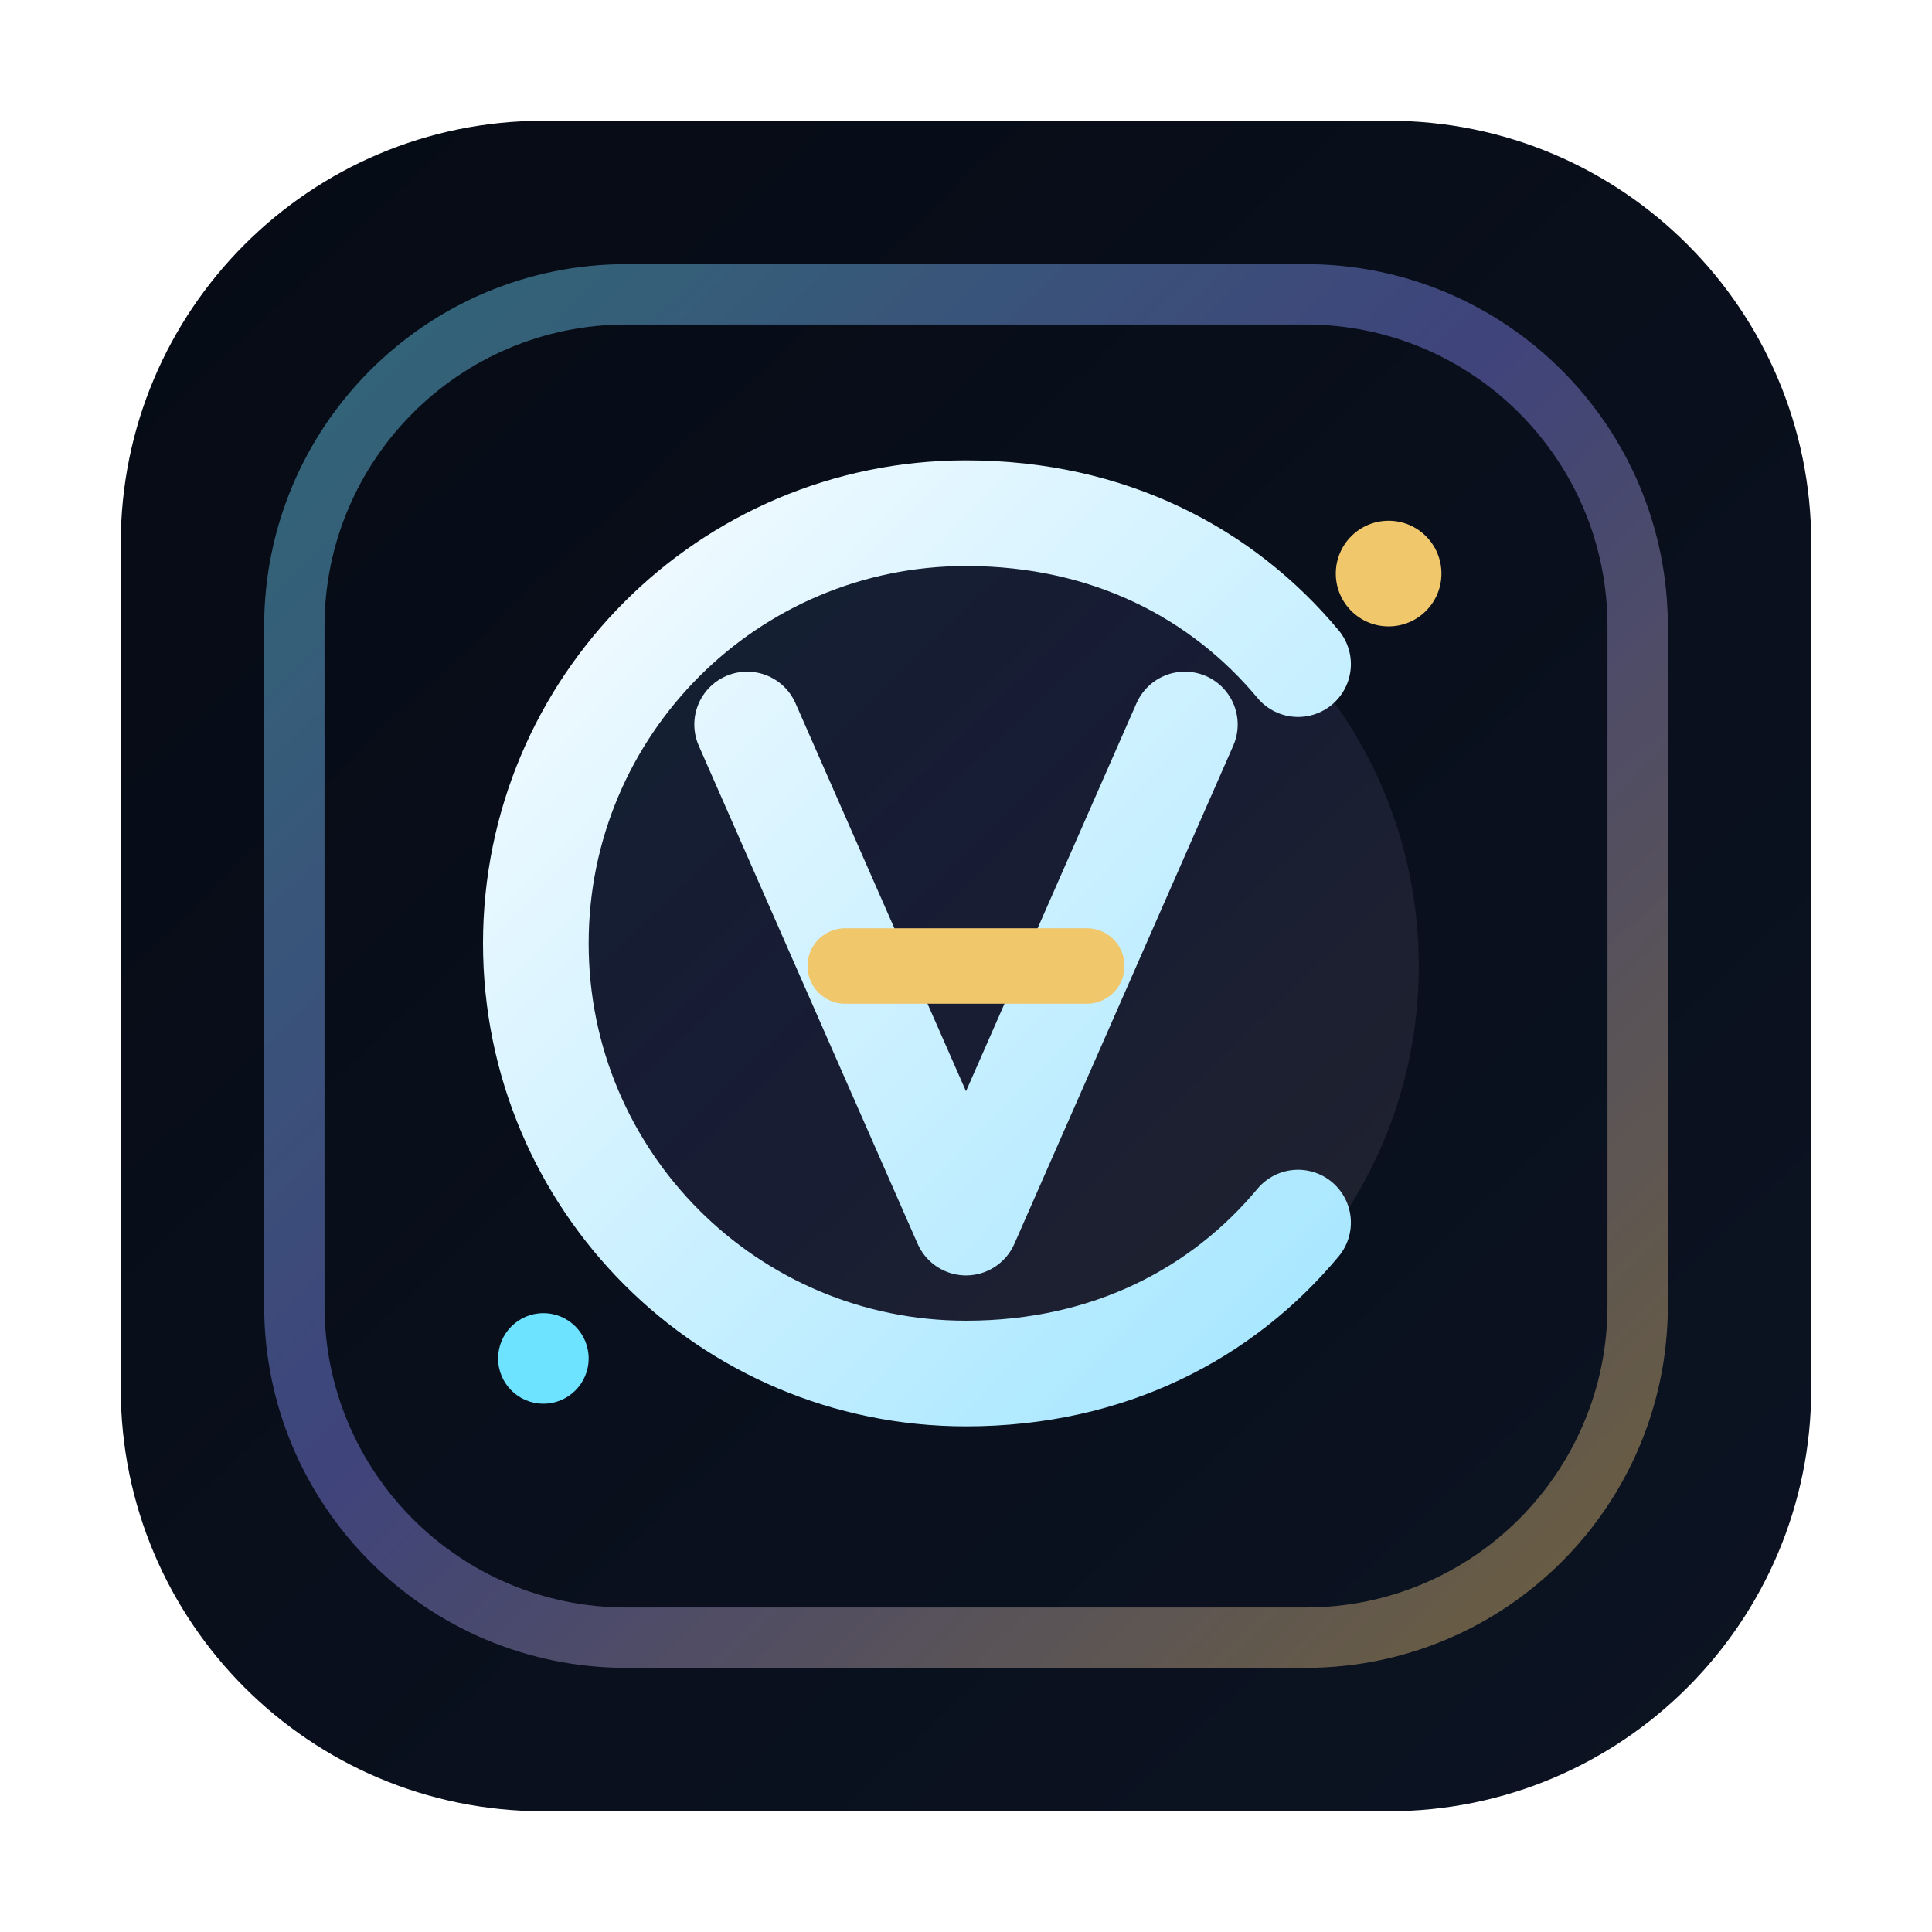
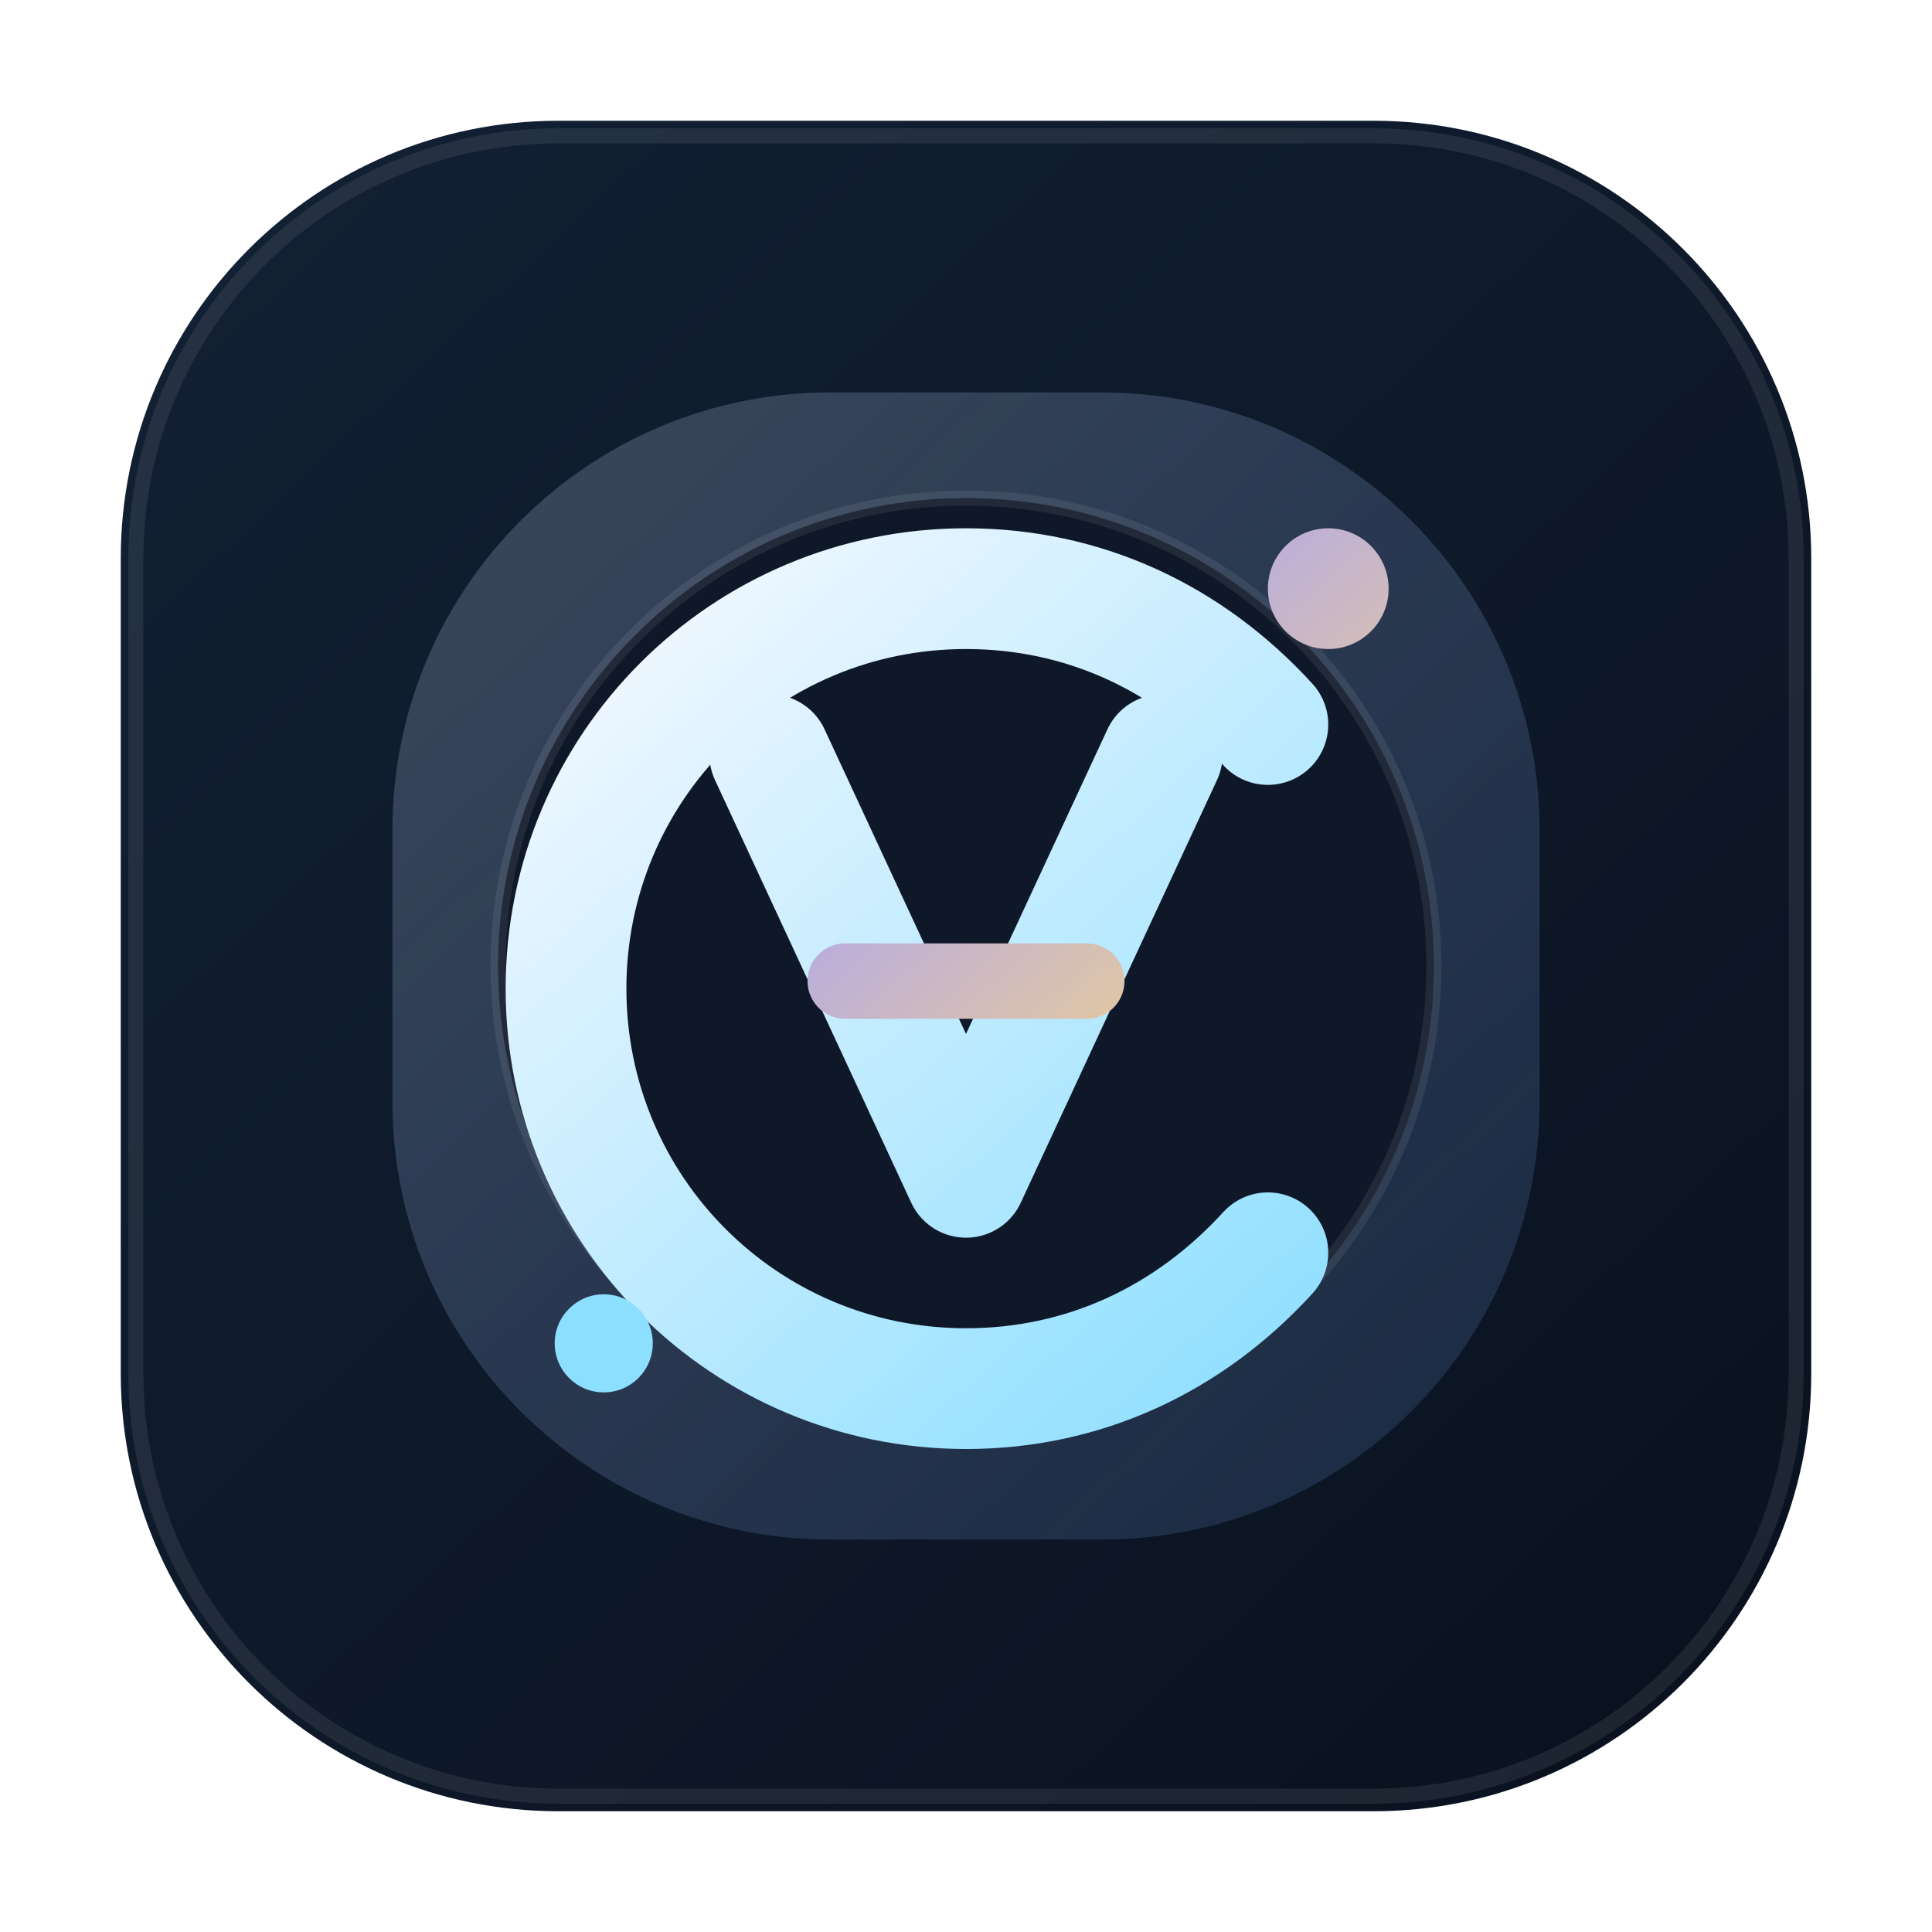
<svg xmlns="http://www.w3.org/2000/svg" width="256" height="256" viewBox="0 0 256 256" fill="none" role="img" aria-label="Cyvora mark">
  <defs>
-     <linearGradient id="bg" x1="24" y1="18" x2="232" y2="238" gradientUnits="userSpaceOnUse">
-       <stop stop-color="#060b15" />
-       <stop offset="1" stop-color="#0c1322" />
+     <linearGradient id="base" x1="34" y1="28" x2="222" y2="228" gradientUnits="userSpaceOnUse">
+       <stop stop-color="#122033" />
+       <stop offset="1" stop-color="#0a1220" />
    </linearGradient>
-     <linearGradient id="ring" x1="44" y1="42" x2="212" y2="214" gradientUnits="userSpaceOnUse">
-       <stop stop-color="#6de3ff" />
-       <stop offset="0.46" stop-color="#8b8cff" />
-       <stop offset="1" stop-color="#f0c76b" />
+     <linearGradient id="edge" x1="48" y1="44" x2="208" y2="212" gradientUnits="userSpaceOnUse">
+       <stop stop-color="#d9e6ff" stop-opacity="0.22" />
+       <stop offset="1" stop-color="#6ea6ff" stop-opacity="0.14" />
    </linearGradient>
-     <linearGradient id="stroke" x1="70" y1="72" x2="186" y2="186" gradientUnits="userSpaceOnUse">
-       <stop stop-color="#f5fbff" />
-       <stop offset="1" stop-color="#9fe5ff" />
+     <linearGradient id="glyph" x1="82" y1="76" x2="176" y2="180" gradientUnits="userSpaceOnUse">
+       <stop stop-color="#f4f8ff" />
+       <stop offset="1" stop-color="#8ddfff" />
+     </linearGradient>
+     <linearGradient id="accent" x1="102" y1="100" x2="154" y2="156" gradientUnits="userSpaceOnUse">
+       <stop stop-color="#a39dff" />
+       <stop offset="1" stop-color="#f4d487" />
    </linearGradient>
  </defs>
-   <rect x="16" y="16" width="224" height="224" rx="56" fill="url(#bg)" />
-   <rect x="39" y="39" width="178" height="178" rx="44" stroke="url(#ring)" stroke-width="8" opacity="0.42" />
-   <circle cx="128" cy="128" r="60" fill="url(#ring)" fill-opacity="0.11" />
-   <path d="M172 88C162 76 147 68 128 68C96.52 68 71 93.52 71 125C71 156.48 96.52 182 128 182C147 182 162 174 172 162" stroke="url(#stroke)" stroke-width="14" stroke-linecap="round" />
-   <path d="M99 96L128 162L157 96" stroke="url(#stroke)" stroke-width="14" stroke-linecap="round" stroke-linejoin="round" />
-   <path d="M112 128H144" stroke="#f0c76b" stroke-width="10" stroke-linecap="round" />
-   <circle cx="184" cy="76" r="7" fill="#f0c76b" />
-   <circle cx="72" cy="180" r="6" fill="#6de3ff" />
+   <rect x="16" y="16" width="224" height="224" rx="58" fill="url(#base)" />
+   <rect x="18" y="18" width="220" height="220" rx="56" fill="none" stroke="rgba(255,255,255,0.08)" stroke-width="2" />
+   <path d="M52 110C52 77.968 77.968 52 110 52H146C178.033 52 204 77.968 204 110V146C204 178.033 178.033 204 146 204H110C77.968 204 52 178.033 52 146V110Z" fill="url(#edge)" />
+   <circle cx="128" cy="128" r="62" fill="#0f1828" stroke="rgba(255,255,255,0.08)" stroke-width="2" />
+   <path d="M168 96C157.5 84.5 143.6 78 128 78C98.653 78 75 101.653 75 131C75 160.347 98.653 184 128 184C143.6 184 157.5 177.5 168 166" stroke="url(#glyph)" stroke-width="16" stroke-linecap="round" />
+   <path d="M102 100L128 156L154 100" stroke="url(#glyph)" stroke-width="16" stroke-linecap="round" stroke-linejoin="round" />
+   <circle cx="176" cy="78" r="8" fill="url(#accent)" />
+   <circle cx="80" cy="178" r="6.5" fill="#8ddfff" />
+   <path d="M112 130H144" stroke="url(#accent)" stroke-width="10" stroke-linecap="round" />
</svg>
